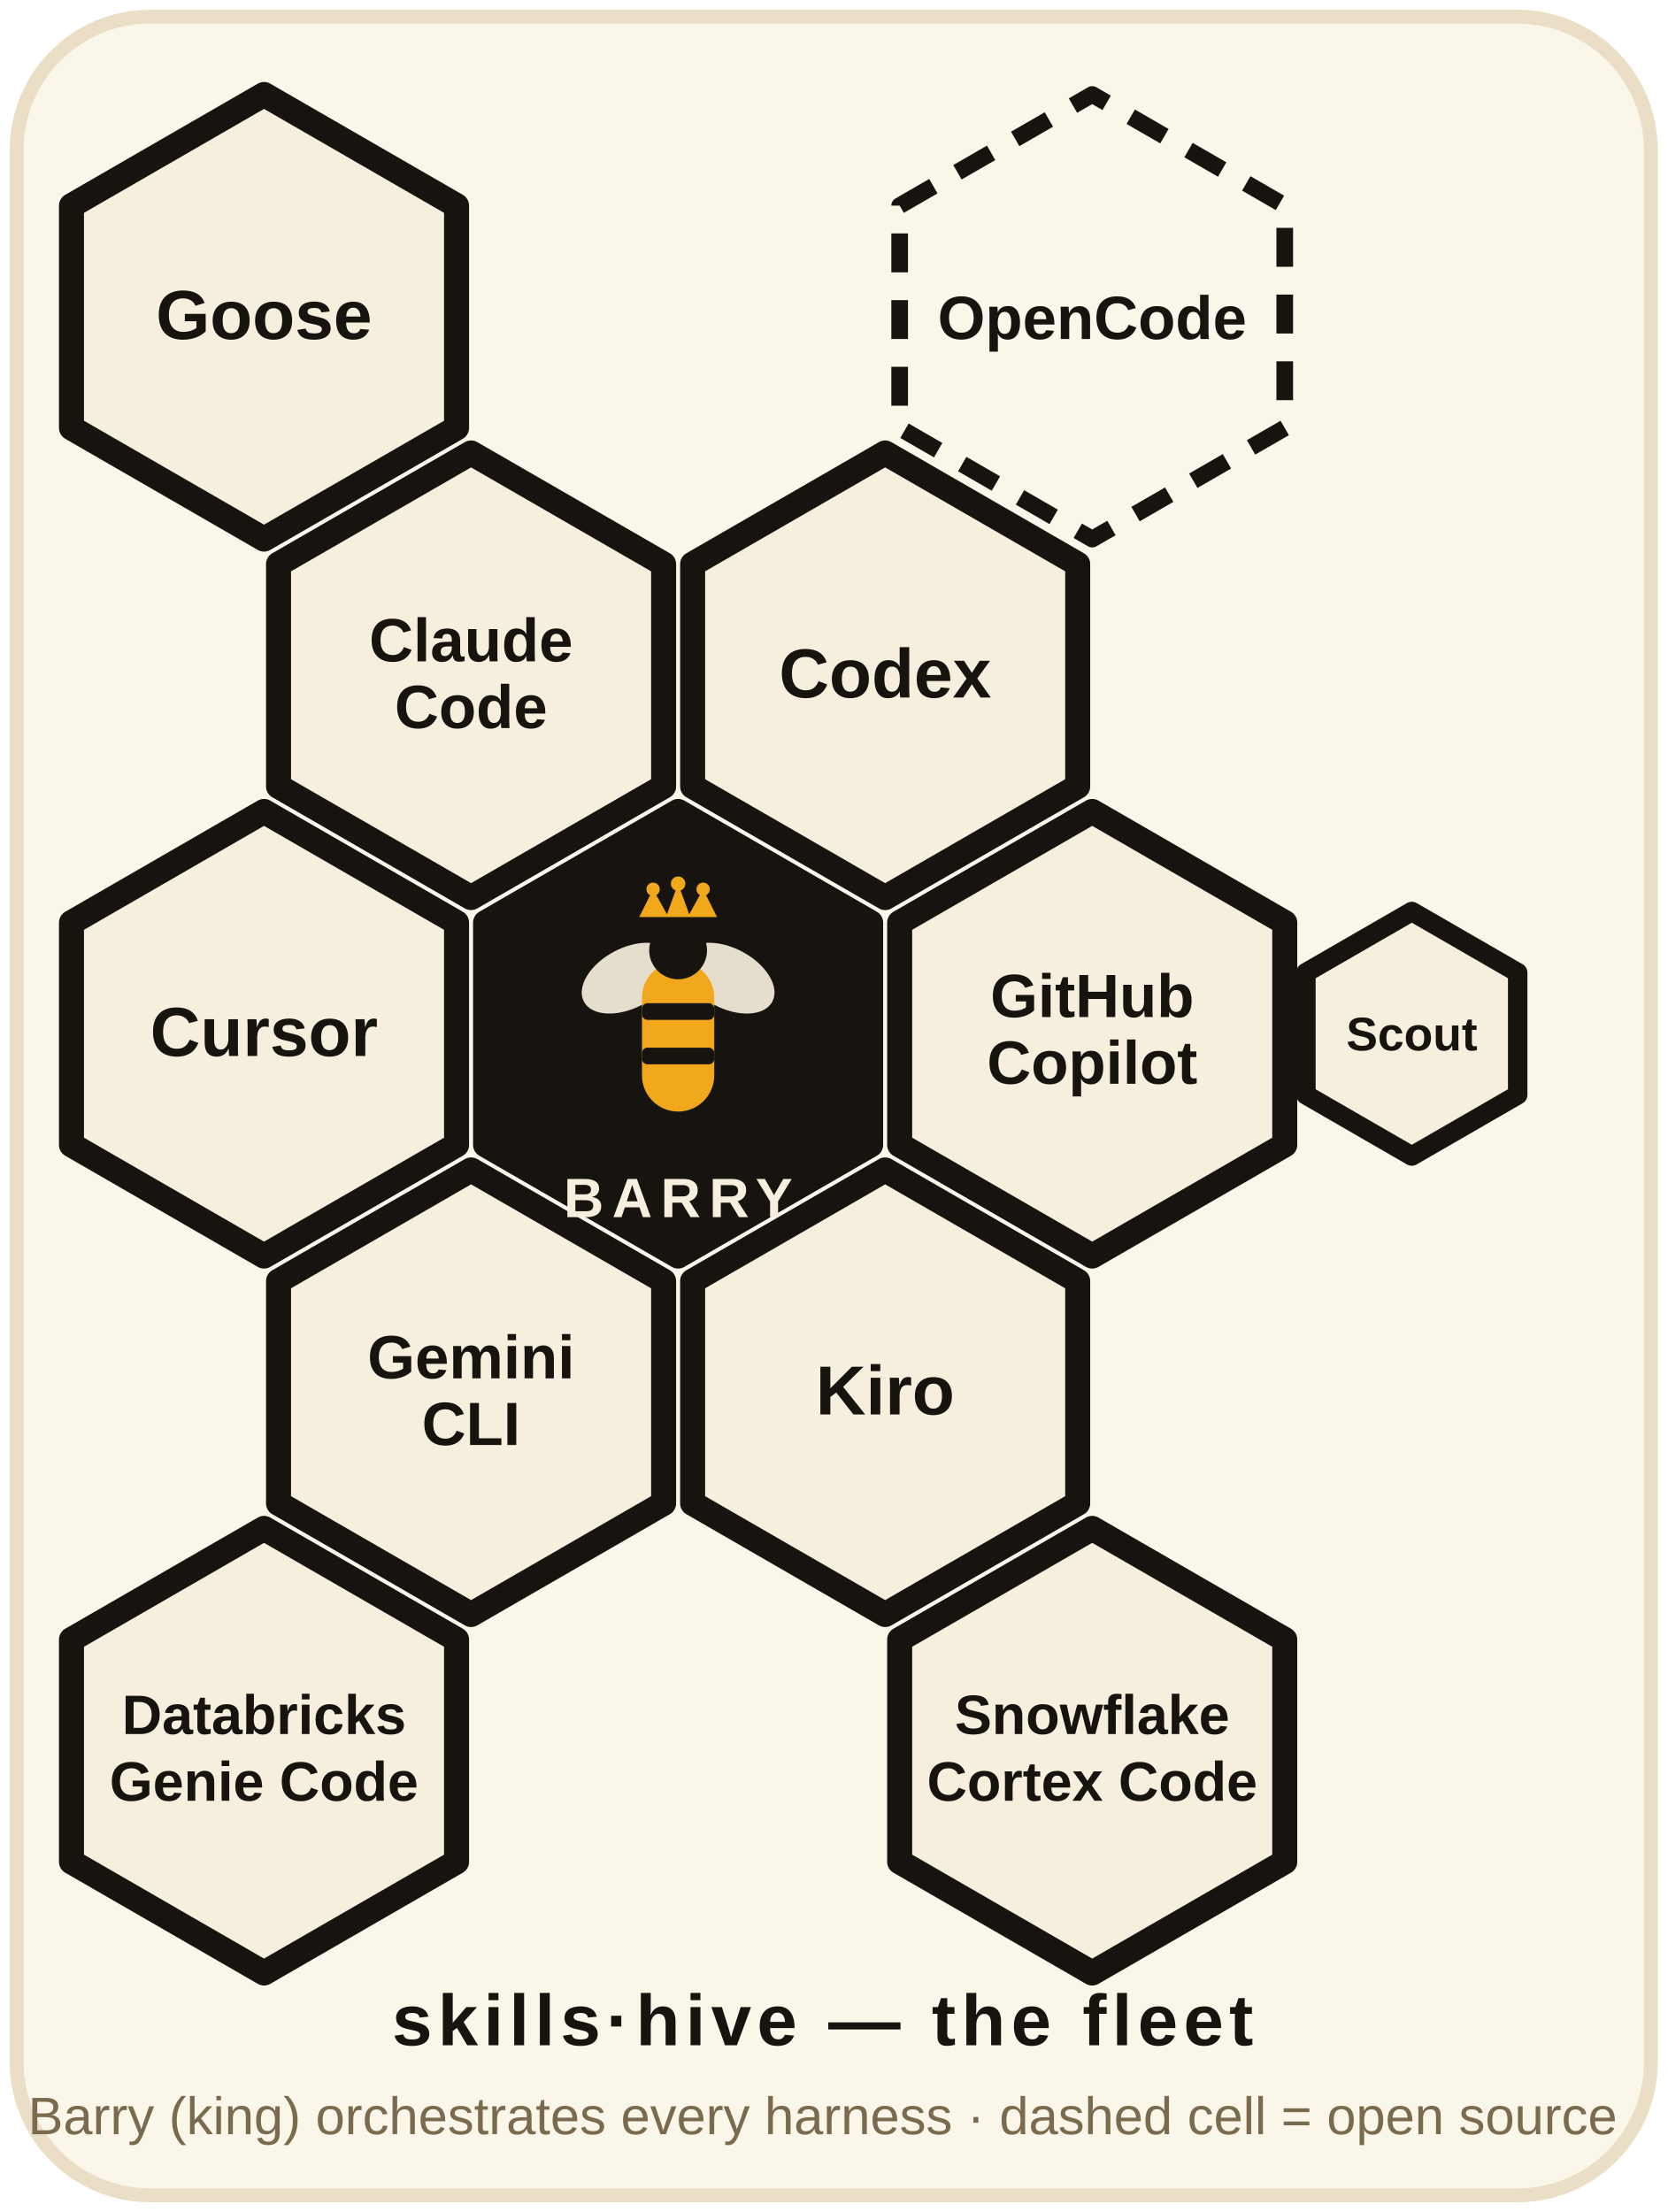
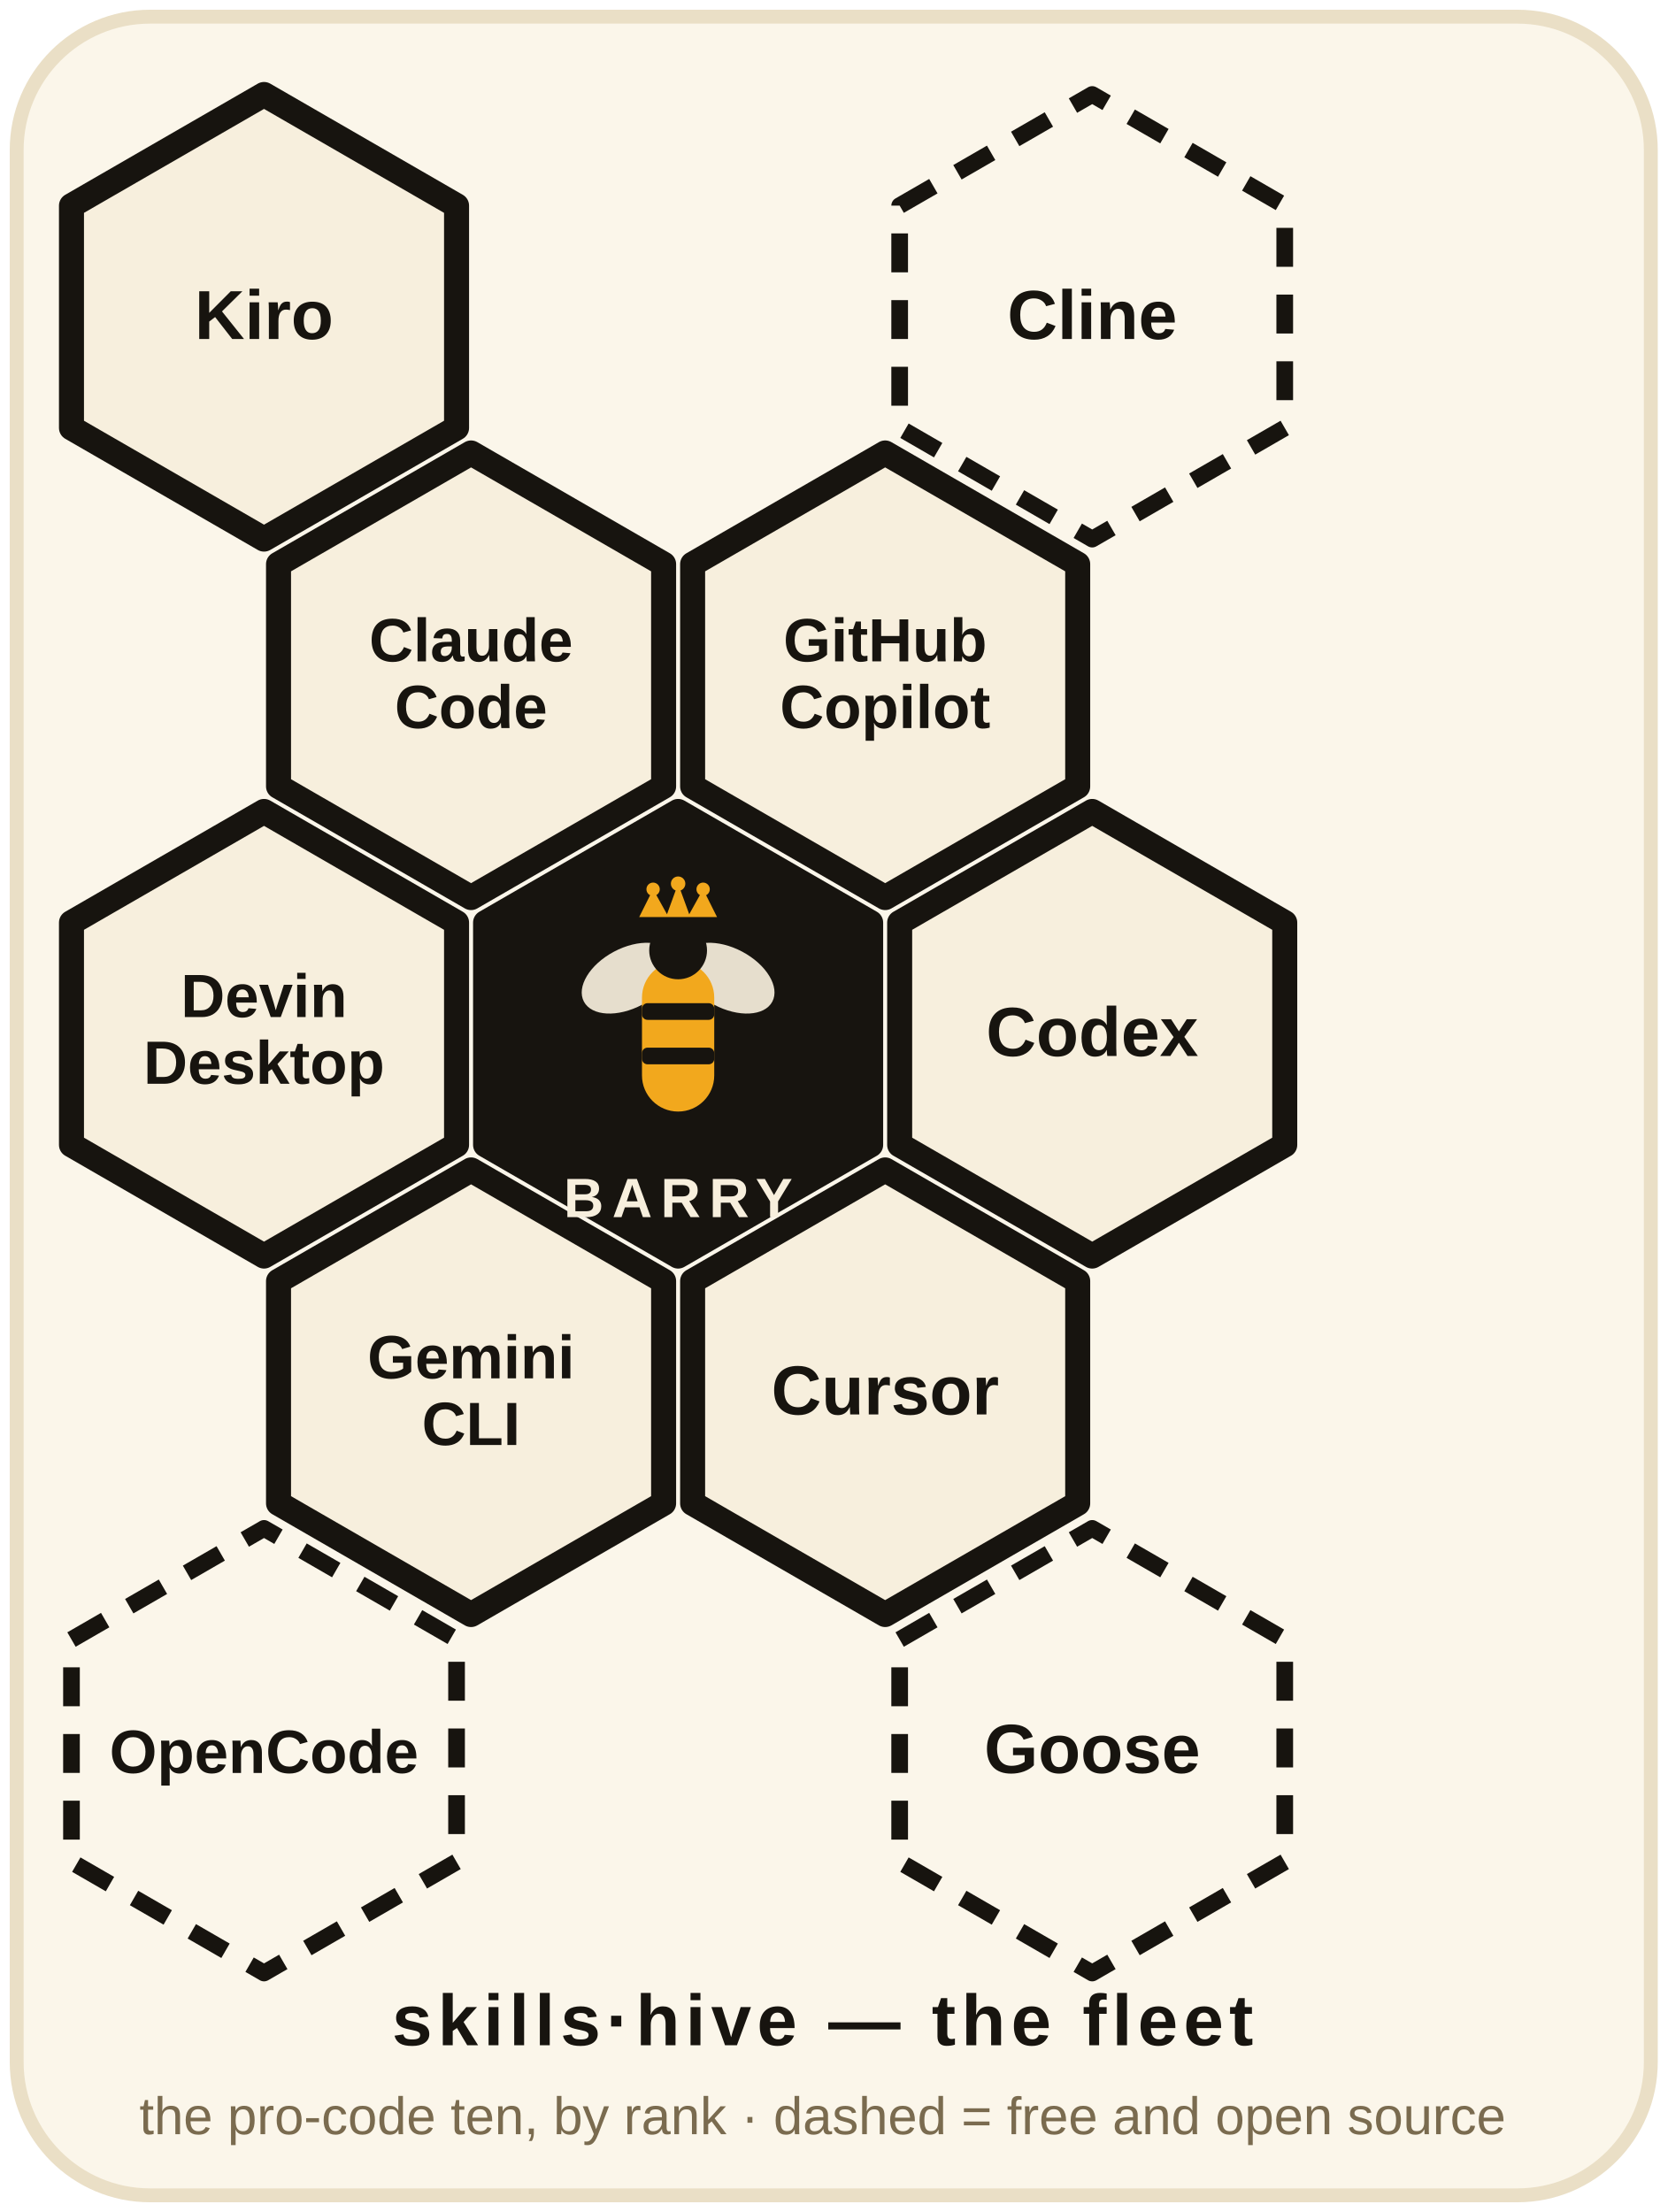
<svg xmlns="http://www.w3.org/2000/svg" viewBox="118 24 300 398" role="img" aria-label="skills-hive fleet map">
  <rect x="121" y="27" width="294" height="392" rx="24" fill="#FBF6EA" stroke="#EADFC6" stroke-width="2.5" />
-   <rect x="347.5" y="206.5" width="9" height="7" rx="3" fill="#E1901A" />
  <g fill="#F7EFDD" stroke="#17140F" stroke-width="4.5" stroke-linejoin="round">
    <polygon transform="translate(202.75,145.5)" points="34.64,20 0,40 -34.64,20 -34.64,-20 0,-40 34.64,-20" />
    <polygon transform="translate(277.25,145.5)" points="34.64,20 0,40 -34.64,20 -34.64,-20 0,-40 34.64,-20" />
    <polygon transform="translate(314.5,210)" points="34.64,20 0,40 -34.64,20 -34.64,-20 0,-40 34.64,-20" />
    <polygon transform="translate(277.25,274.5)" points="34.64,20 0,40 -34.64,20 -34.64,-20 0,-40 34.64,-20" />
    <polygon transform="translate(202.75,274.5)" points="34.64,20 0,40 -34.64,20 -34.64,-20 0,-40 34.64,-20" />
    <polygon transform="translate(165.5,210)" points="34.64,20 0,40 -34.64,20 -34.64,-20 0,-40 34.64,-20" />
    <polygon transform="translate(165.5,81)" points="34.64,20 0,40 -34.64,20 -34.64,-20 0,-40 34.64,-20" />
+   </g>
+   <g fill="none" stroke="#17140F" stroke-width="3" stroke-linejoin="round" stroke-dasharray="7 5">
+     <polygon transform="translate(314.5,81)" points="34.64,20 0,40 -34.64,20 -34.64,-20 0,-40 34.64,-20" />
    <polygon transform="translate(165.5,339)" points="34.64,20 0,40 -34.64,20 -34.64,-20 0,-40 34.64,-20" />
    <polygon transform="translate(314.5,339)" points="34.64,20 0,40 -34.64,20 -34.64,-20 0,-40 34.64,-20" />
  </g>
-   <polygon transform="translate(372,210)" points="19.05,11 0,22 -19.05,11 -19.05,-11 0,-22 19.05,-11" fill="#F7EFDD" stroke="#17140F" stroke-width="3.5" stroke-linejoin="round" />
-   <polygon transform="translate(314.5,81)" points="34.64,20 0,40 -34.64,20 -34.64,-20 0,-40 34.64,-20" fill="none" stroke="#17140F" stroke-width="3" stroke-linejoin="round" stroke-dasharray="7 5" />
  <polygon transform="translate(240,210)" points="34.64,20 0,40 -34.64,20 -34.64,-20 0,-40 34.64,-20" fill="#17140F" stroke="#17140F" stroke-width="4.5" stroke-linejoin="round" />
  <g font-family="'Poppins','Helvetica Neue',Arial,sans-serif" font-weight="700" fill="#17140F" text-anchor="middle">
    <text x="202.75" y="143" font-size="11">Claude</text>
    <text x="202.75" y="155" font-size="11">Code</text>
-     <text x="277.25" y="149.5" font-size="12.5">Codex</text>
-     <text x="314.5" y="207" font-size="11">GitHub</text>
-     <text x="314.5" y="219" font-size="11">Copilot</text>
-     <text x="277.25" y="278.5" font-size="12.5">Kiro</text>
+     <text x="277.25" y="143" font-size="11">GitHub</text>
+     <text x="277.25" y="155" font-size="11">Copilot</text>
+     <text x="314.5" y="214" font-size="12.5">Codex</text>
+     <text x="277.25" y="278.5" font-size="12.5">Cursor</text>
    <text x="202.75" y="272" font-size="11">Gemini</text>
    <text x="202.75" y="284" font-size="11">CLI</text>
-     <text x="165.5" y="214" font-size="12.5">Cursor</text>
-     <text x="165.5" y="85" font-size="12.5">Goose</text>
-     <text x="314.5" y="85" font-size="11">OpenCode</text>
-     <text x="165.5" y="336" font-size="10">Databricks</text>
-     <text x="165.5" y="348" font-size="10">Genie Code</text>
-     <text x="314.5" y="336" font-size="10">Snowflake</text>
-     <text x="314.5" y="348" font-size="10">Cortex Code</text>
-     <text x="372" y="213" font-size="8.5">Scout</text>
+     <text x="165.5" y="207" font-size="11">Devin</text>
+     <text x="165.5" y="219" font-size="11">Desktop</text>
+     <text x="165.5" y="85" font-size="12.5">Kiro</text>
+     <text x="314.5" y="85" font-size="12.5">Cline</text>
+     <text x="165.5" y="343" font-size="11">OpenCode</text>
+     <text x="314.5" y="343" font-size="12.5">Goose</text>
  </g>
  <g transform="translate(115,80)">
    <ellipse cx="116" cy="120" rx="9" ry="5.4" fill="#F7EFDD" opacity="0.92" transform="rotate(-28 116 120)" />
    <ellipse cx="134" cy="120" rx="9" ry="5.4" fill="#F7EFDD" opacity="0.92" transform="rotate(28 134 120)" />
    <rect x="118.5" y="117" width="13" height="27" rx="6.5" fill="#F2A81D" />
    <rect x="118.5" y="124.5" width="13" height="3" rx="1" fill="#17140F" />
    <rect x="118.5" y="132.5" width="13" height="3" rx="1" fill="#17140F" />
    <circle cx="125" cy="115" r="5.2" fill="#17140F" />
    <path d="M118,109 L120.5,104 L123,108.5 L125,103 L127,108.5 L129.5,104 L132,109 Z" fill="#F2A81D" />
    <circle cx="120.5" cy="104" r="1.2" fill="#F2A81D" />
    <circle cx="125" cy="103" r="1.3" fill="#F2A81D" />
    <circle cx="129.5" cy="104" r="1.2" fill="#F2A81D" />
  </g>
  <text x="240" y="243" font-family="'Poppins','Helvetica Neue',Arial,sans-serif" font-size="10" font-weight="700" letter-spacing="1.5" fill="#F7EFDD" text-anchor="middle">BARRY</text>
  <text x="266" y="392" font-family="'Poppins','Helvetica Neue',Arial,sans-serif" font-size="13" font-weight="800" letter-spacing="1" fill="#17140F" text-anchor="middle">skills·hive — the fleet</text>
-   <text x="266" y="408" font-family="'Poppins','Helvetica Neue',Arial,sans-serif" font-size="9.5" font-weight="500" fill="#7A6B4F" text-anchor="middle">Barry (king) orchestrates every harness · dashed cell = open source</text>
+   <text x="266" y="408" font-family="'Poppins','Helvetica Neue',Arial,sans-serif" font-size="9.5" font-weight="500" fill="#7A6B4F" text-anchor="middle">the pro-code ten, by rank · dashed = free and open source</text>
</svg>
